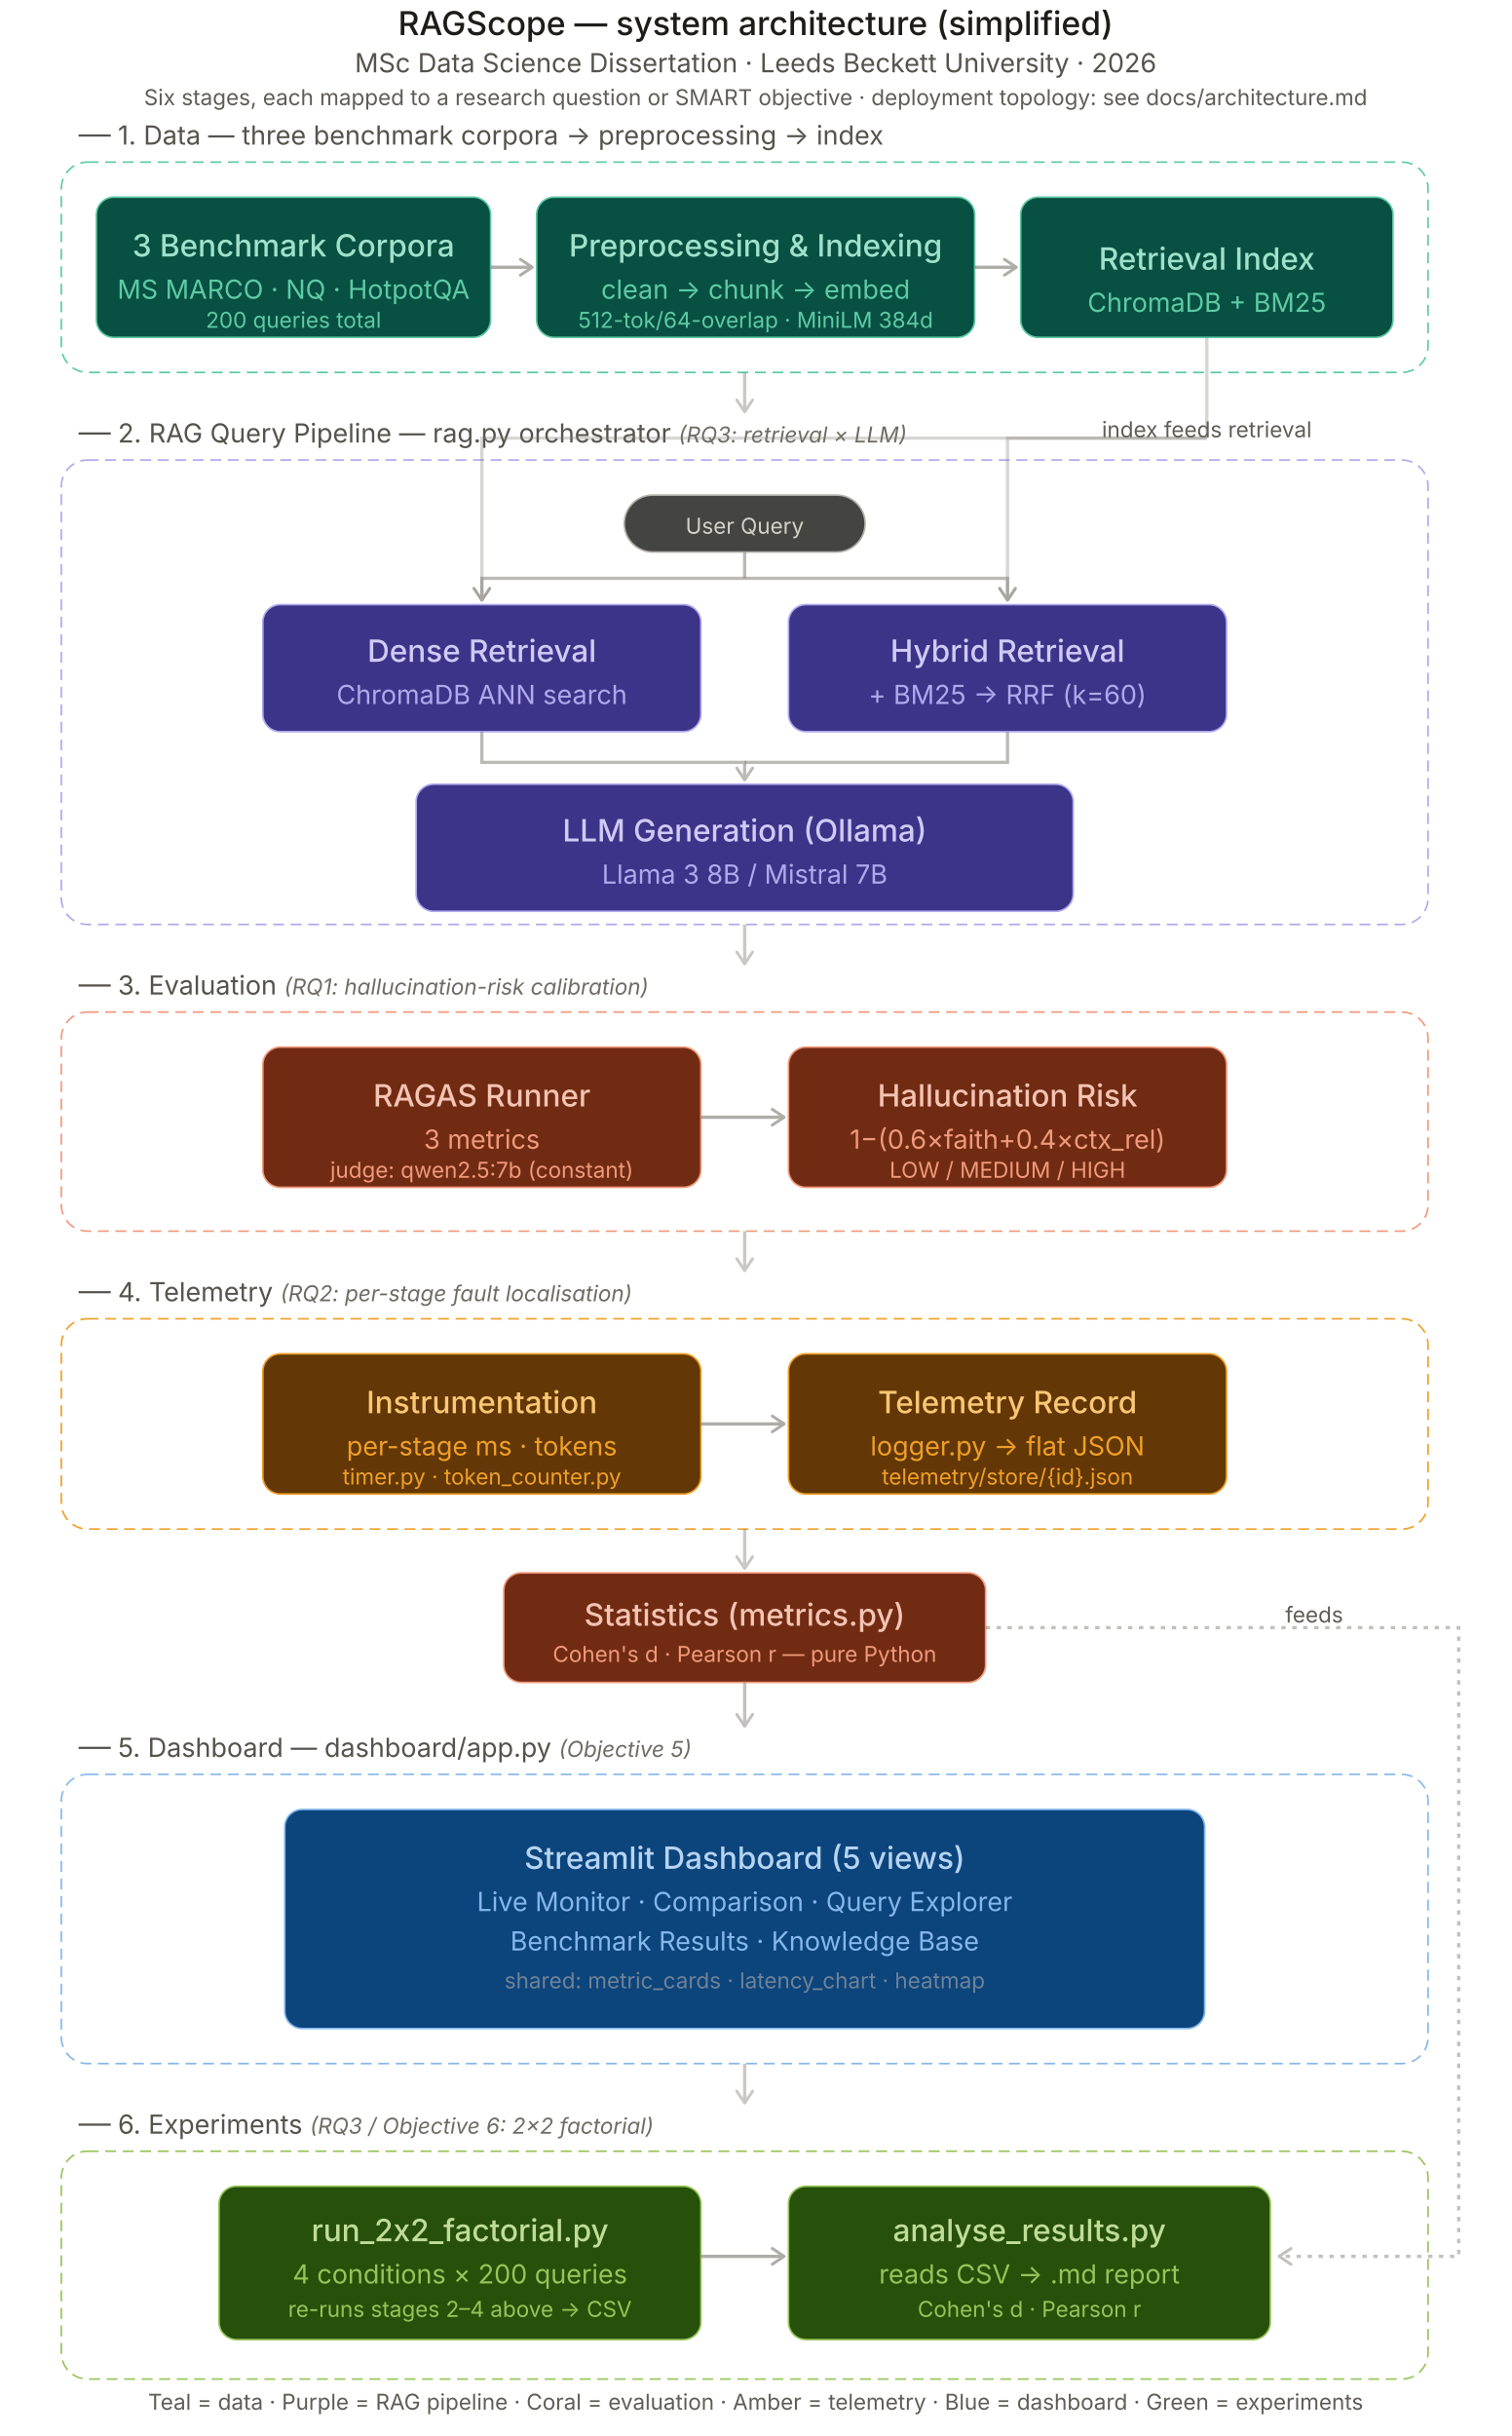
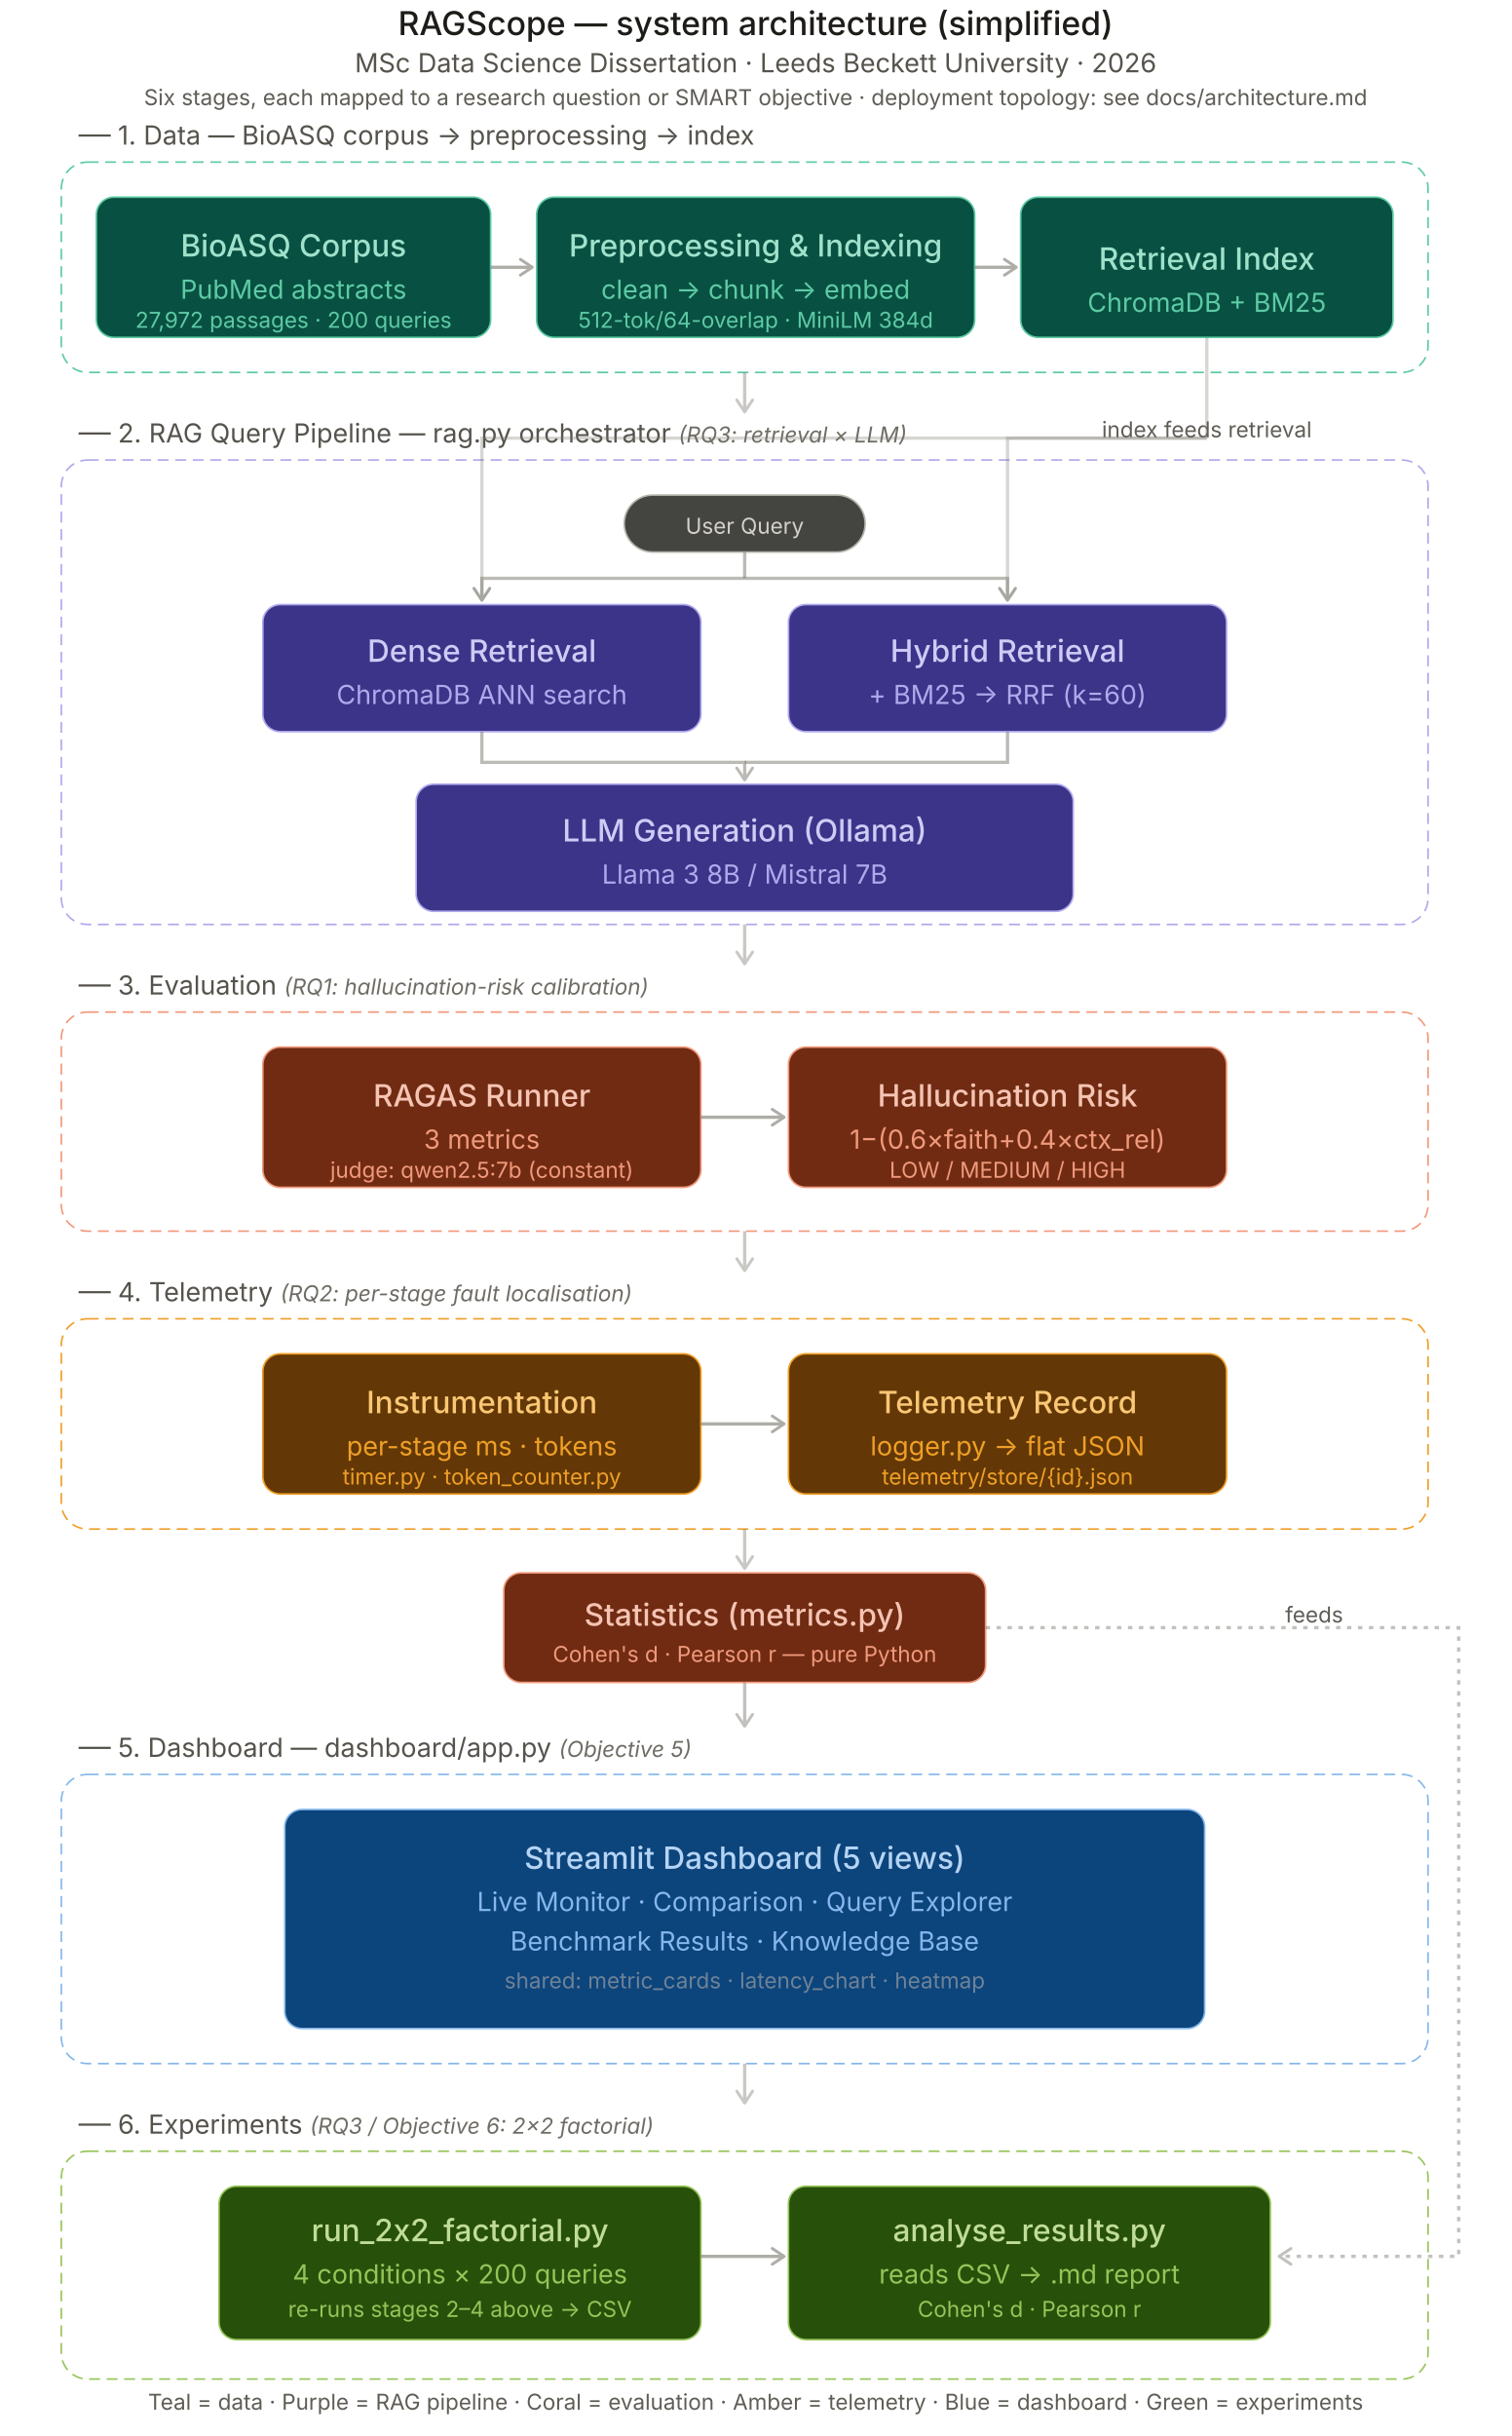
<svg xmlns="http://www.w3.org/2000/svg" width="100%" viewBox="0 0 690 1112" role="img">
  <defs>
    <marker id="arrow" viewBox="0 0 10 10" refX="8" refY="5" markerWidth="6" markerHeight="6" orient="auto-start-reverse">
      <path d="M2 1L8 5L2 9" fill="none" stroke="context-stroke" stroke-width="1.5" stroke-linecap="round" stroke-linejoin="round" />
    </marker>
    <style>
  text { font-family: "Anthropic Sans", -apple-system, BlinkMacSystemFont, "Segoe UI", sans-serif; }
  .hdr   { font-size: 12px; font-weight: 400; fill: rgb(85,83,76); }
  .rq    { font-size: 10px; font-weight: 400; fill: rgb(110,108,100); font-style: italic; }
  .title { font-size: 14px; font-weight: 500; text-anchor: middle; dominant-baseline: central; }
  .sub   { font-size: 12px; font-weight: 400; text-anchor: middle; dominant-baseline: central; }
  .tiny  { font-size: 10px; font-weight: 400; text-anchor: middle; dominant-baseline: central; }
  .conn  { fill: none; stroke: rgb(120,118,108); stroke-width: 1.5px; }
  .box   { stroke-width: 0.75px; }
  .container { stroke-width: 0.75px; stroke-dasharray: 5 3; fill: none; }
</style>
  </defs>
  <rect x="0" y="0" width="690" height="1112" fill="rgb(255,255,255)" />
  <text x="345" y="16" text-anchor="middle" font-size="15" font-weight="500" fill="rgb(30,28,24)">RAGScope — system architecture (simplified)</text>
  <text x="345" y="33" text-anchor="middle" font-size="12" fill="rgb(85,83,76)">MSc Data Science Dissertation · Leeds Beckett University · 2026</text>
  <text x="345" y="48" text-anchor="middle" font-size="10" fill="rgb(95,93,86)">Six stages, each mapped to a research question or SMART objective · deployment topology: see docs/architecture.md</text>
-   <text x="36" y="66" class="hdr">── 1. Data — three benchmark corpora → preprocessing → index</text>
+   <text x="36" y="66" class="hdr">── 1. Data — BioASQ corpus → preprocessing → index</text>
  <rect x="28" y="74" width="624" height="96" rx="12" class="container" stroke="rgb(93,202,165)" />
  <g class="box" fill="rgb(8,80,65)" stroke="rgb(93,202,165)">
    <rect x="44" y="90" width="180" height="64" rx="8" />
  </g>
-   <text x="134" y="112" class="title" fill="rgb(159,225,203)">3 Benchmark Corpora</text>
-   <text x="134" y="132" class="sub" fill="rgb(93,202,165)">MS MARCO · NQ · HotpotQA</text>
-   <text x="134" y="146" class="tiny" fill="rgb(93,202,165)">200 queries total</text>
+   <text x="134" y="112" class="title" fill="rgb(159,225,203)">BioASQ Corpus</text>
+   <text x="134" y="132" class="sub" fill="rgb(93,202,165)">PubMed abstracts</text>
+   <text x="134" y="146" class="tiny" fill="rgb(93,202,165)">27,972 passages · 200 queries</text>
  <g class="box" fill="rgb(8,80,65)" stroke="rgb(93,202,165)">
    <rect x="245" y="90" width="200" height="64" rx="8" />
  </g>
  <text x="345" y="112" class="title" fill="rgb(159,225,203)">Preprocessing &amp; Indexing</text>
  <text x="345" y="132" class="sub" fill="rgb(93,202,165)">clean → chunk → embed</text>
  <text x="345" y="146" class="tiny" fill="rgb(93,202,165)">512-tok/64-overlap · MiniLM 384d</text>
  <g class="box" fill="rgb(8,80,65)" stroke="rgb(93,202,165)">
    <rect x="466" y="90" width="170" height="64" rx="8" />
  </g>
  <text x="551" y="118" class="title" fill="rgb(159,225,203)">Retrieval Index</text>
  <text x="551" y="138" class="sub" fill="rgb(93,202,165)">ChromaDB + BM25</text>
  <line x1="224" y1="122" x2="243" y2="122" class="conn" marker-end="url(#arrow)" opacity="0.6" />
  <line x1="445" y1="122" x2="464" y2="122" class="conn" marker-end="url(#arrow)" opacity="0.6" />
  <line x1="340" y1="170" x2="340" y2="188" class="conn" marker-end="url(#arrow)" opacity="0.4" />
  <text x="36" y="202" class="hdr">── 2. RAG Query Pipeline — rag.py orchestrator <tspan class="rq">(RQ3: retrieval × LLM)</tspan>
  </text>
  <rect x="28" y="210" width="624" height="212" rx="12" class="container" stroke="rgb(175,169,236)" />
  <g class="box" fill="rgb(68,68,65)" stroke="rgb(180,178,169)">
    <rect x="285" y="226" width="110" height="26" rx="13" />
  </g>
  <text x="340" y="240" class="tiny" fill="rgb(211,209,199)">User Query</text>
  <line x1="340" y1="252" x2="340" y2="264" class="conn" opacity="0.5" />
  <path d="M340 264 L220 264 L220 274" fill="none" class="conn" marker-end="url(#arrow)" opacity="0.5" />
  <path d="M340 264 L460 264 L460 274" fill="none" class="conn" marker-end="url(#arrow)" opacity="0.5" />
  <g class="box" fill="rgb(60,52,137)" stroke="rgb(175,169,236)">
    <rect x="120" y="276" width="200" height="58" rx="8" />
  </g>
  <text x="220" y="297" class="title" fill="rgb(206,203,246)">Dense Retrieval</text>
  <text x="220" y="317" class="sub" fill="rgb(175,169,236)">ChromaDB ANN search</text>
  <g class="box" fill="rgb(60,52,137)" stroke="rgb(175,169,236)">
    <rect x="360" y="276" width="200" height="58" rx="8" />
  </g>
  <text x="460" y="297" class="title" fill="rgb(206,203,246)">Hybrid Retrieval</text>
  <text x="460" y="317" class="sub" fill="rgb(175,169,236)">+ BM25 → RRF (k=60)</text>
  <path d="M220 334 L220 348 L340 348 L340 356" fill="none" class="conn" marker-end="url(#arrow)" opacity="0.5" />
  <path d="M460 334 L460 348 L340 348" fill="none" class="conn" opacity="0.5" />
  <g class="box" fill="rgb(60,52,137)" stroke="rgb(175,169,236)">
    <rect x="190" y="358" width="300" height="58" rx="8" />
  </g>
  <text x="340" y="379" class="title" fill="rgb(206,203,246)">LLM Generation (Ollama)</text>
  <text x="340" y="399" class="sub" fill="rgb(175,169,236)">Llama 3 8B / Mistral 7B</text>
  <line x1="551" y1="154" x2="551" y2="200" class="conn" opacity="0.3" />
  <path d="M551 200 L220 200 L220 274" fill="none" class="conn" opacity="0.3" marker-end="url(#arrow)" />
  <path d="M551 200 L460 200 L460 274" fill="none" class="conn" opacity="0.3" marker-end="url(#arrow)" />
  <text x="551" y="196" class="tiny" fill="rgb(95,93,86)" text-anchor="end">index feeds retrieval</text>
  <line x1="340" y1="422" x2="340" y2="440" class="conn" marker-end="url(#arrow)" opacity="0.4" />
  <text x="36" y="454" class="hdr">── 3. Evaluation <tspan class="rq">(RQ1: hallucination-risk calibration)</tspan>
  </text>
  <rect x="28" y="462" width="624" height="100" rx="12" class="container" stroke="rgb(240,153,123)" />
  <g class="box" fill="rgb(113,43,19)" stroke="rgb(240,153,123)">
    <rect x="120" y="478" width="200" height="64" rx="8" />
  </g>
  <text x="220" y="500" class="title" fill="rgb(245,196,179)">RAGAS Runner</text>
  <text x="220" y="520" class="sub" fill="rgb(240,153,123)">3 metrics</text>
  <text x="220" y="534" class="tiny" fill="rgb(240,153,123)">judge: qwen2.5:7b (constant)</text>
  <g class="box" fill="rgb(113,43,19)" stroke="rgb(240,153,123)">
    <rect x="360" y="478" width="200" height="64" rx="8" />
  </g>
  <text x="460" y="500" class="title" fill="rgb(245,196,179)">Hallucination Risk</text>
  <text x="460" y="520" class="sub" fill="rgb(240,153,123)">1−(0.6×faith+0.4×ctx_rel)</text>
  <text x="460" y="534" class="tiny" fill="rgb(240,153,123)">LOW / MEDIUM / HIGH</text>
  <line x1="320" y1="510" x2="358" y2="510" class="conn" marker-end="url(#arrow)" opacity="0.6" />
  <line x1="340" y1="562" x2="340" y2="580" class="conn" marker-end="url(#arrow)" opacity="0.4" />
  <text x="36" y="594" class="hdr">── 4. Telemetry <tspan class="rq">(RQ2: per-stage fault localisation)</tspan>
  </text>
  <rect x="28" y="602" width="624" height="96" rx="12" class="container" stroke="rgb(239,159,39)" />
  <g class="box" fill="rgb(99,56,6)" stroke="rgb(239,159,39)">
    <rect x="120" y="618" width="200" height="64" rx="8" />
  </g>
  <text x="220" y="640" class="title" fill="rgb(250,199,117)">Instrumentation</text>
  <text x="220" y="660" class="sub" fill="rgb(239,159,39)">per-stage ms · tokens</text>
  <text x="220" y="674" class="tiny" fill="rgb(239,159,39)">timer.py · token_counter.py</text>
  <g class="box" fill="rgb(99,56,6)" stroke="rgb(239,159,39)">
    <rect x="360" y="618" width="200" height="64" rx="8" />
  </g>
  <text x="460" y="640" class="title" fill="rgb(250,199,117)">Telemetry Record</text>
  <text x="460" y="660" class="sub" fill="rgb(239,159,39)">logger.py → flat JSON</text>
  <text x="460" y="674" class="tiny" fill="rgb(239,159,39)">telemetry/store/{id}.json</text>
  <line x1="320" y1="650" x2="358" y2="650" class="conn" marker-end="url(#arrow)" opacity="0.6" />
  <line x1="340" y1="698" x2="340" y2="716" class="conn" marker-end="url(#arrow)" opacity="0.4" />
  <g class="box" fill="rgb(113,43,19)" stroke="rgb(240,153,123)">
    <rect x="230" y="718" width="220" height="50" rx="8" />
  </g>
  <text x="340" y="737" class="title" fill="rgb(245,196,179)">Statistics (metrics.py)</text>
  <text x="340" y="755" class="tiny" fill="rgb(240,153,123)">Cohen's d · Pearson r — pure Python</text>
  <line x1="340" y1="768" x2="340" y2="788" class="conn" marker-end="url(#arrow)" opacity="0.45" />
  <path d="M450 743 L666 743 L666 1030 L584 1030" fill="none" class="conn" stroke-dasharray="2 3" marker-end="url(#arrow)" opacity="0.45" />
  <text x="600" y="737" class="tiny" fill="rgb(95,93,86)" text-anchor="start">feeds</text>
  <text x="36" y="802" class="hdr">── 5. Dashboard — dashboard/app.py <tspan class="rq">(Objective 5)</tspan>
  </text>
  <rect x="28" y="810" width="624" height="132" rx="12" class="container" stroke="rgb(133,183,235)" />
  <g class="box" fill="rgb(12,68,124)" stroke="rgb(133,183,235)">
    <rect x="130" y="826" width="420" height="100" rx="8" />
  </g>
  <text x="340" y="848" class="title" fill="rgb(181,212,244)">Streamlit Dashboard (5 views)</text>
  <text x="340" y="868" class="sub" fill="rgb(133,183,235)">Live Monitor · Comparison · Query Explorer</text>
  <text x="340" y="886" class="sub" fill="rgb(133,183,235)">Benchmark Results · Knowledge Base</text>
  <text x="340" y="904" class="tiny" fill="rgb(110,130,150)">shared: metric_cards · latency_chart · heatmap</text>
  <line x1="340" y1="942" x2="340" y2="960" class="conn" marker-end="url(#arrow)" opacity="0.4" />
  <text x="36" y="974" class="hdr">── 6. Experiments <tspan class="rq">(RQ3 / Objective 6: 2×2 factorial)</tspan>
  </text>
  <rect x="28" y="982" width="624" height="104" rx="12" class="container" stroke="rgb(151,196,89)" />
  <g class="box" fill="rgb(39,80,10)" stroke="rgb(151,196,89)">
    <rect x="100" y="998" width="220" height="70" rx="8" />
  </g>
  <text x="210" y="1018" class="title" fill="rgb(192,221,151)">run_2x2_factorial.py</text>
  <text x="210" y="1038" class="sub" fill="rgb(151,196,89)">4 conditions × 200 queries</text>
  <text x="210" y="1054" class="tiny" fill="rgb(151,196,89)">re-runs stages 2–4 above → CSV</text>
  <g class="box" fill="rgb(39,80,10)" stroke="rgb(151,196,89)">
    <rect x="360" y="998" width="220" height="70" rx="8" />
  </g>
  <text x="470" y="1018" class="title" fill="rgb(192,221,151)">analyse_results.py</text>
  <text x="470" y="1038" class="sub" fill="rgb(151,196,89)">reads CSV → .md report</text>
  <text x="470" y="1054" class="tiny" fill="rgb(151,196,89)">Cohen's d · Pearson r</text>
  <line x1="320" y1="1030" x2="358" y2="1030" class="conn" marker-end="url(#arrow)" opacity="0.6" />
  <text x="345" y="1100" text-anchor="middle" font-size="10" fill="rgb(95,93,86)">Teal = data · Purple = RAG pipeline · Coral = evaluation · Amber = telemetry · Blue = dashboard · Green = experiments</text>
</svg>
